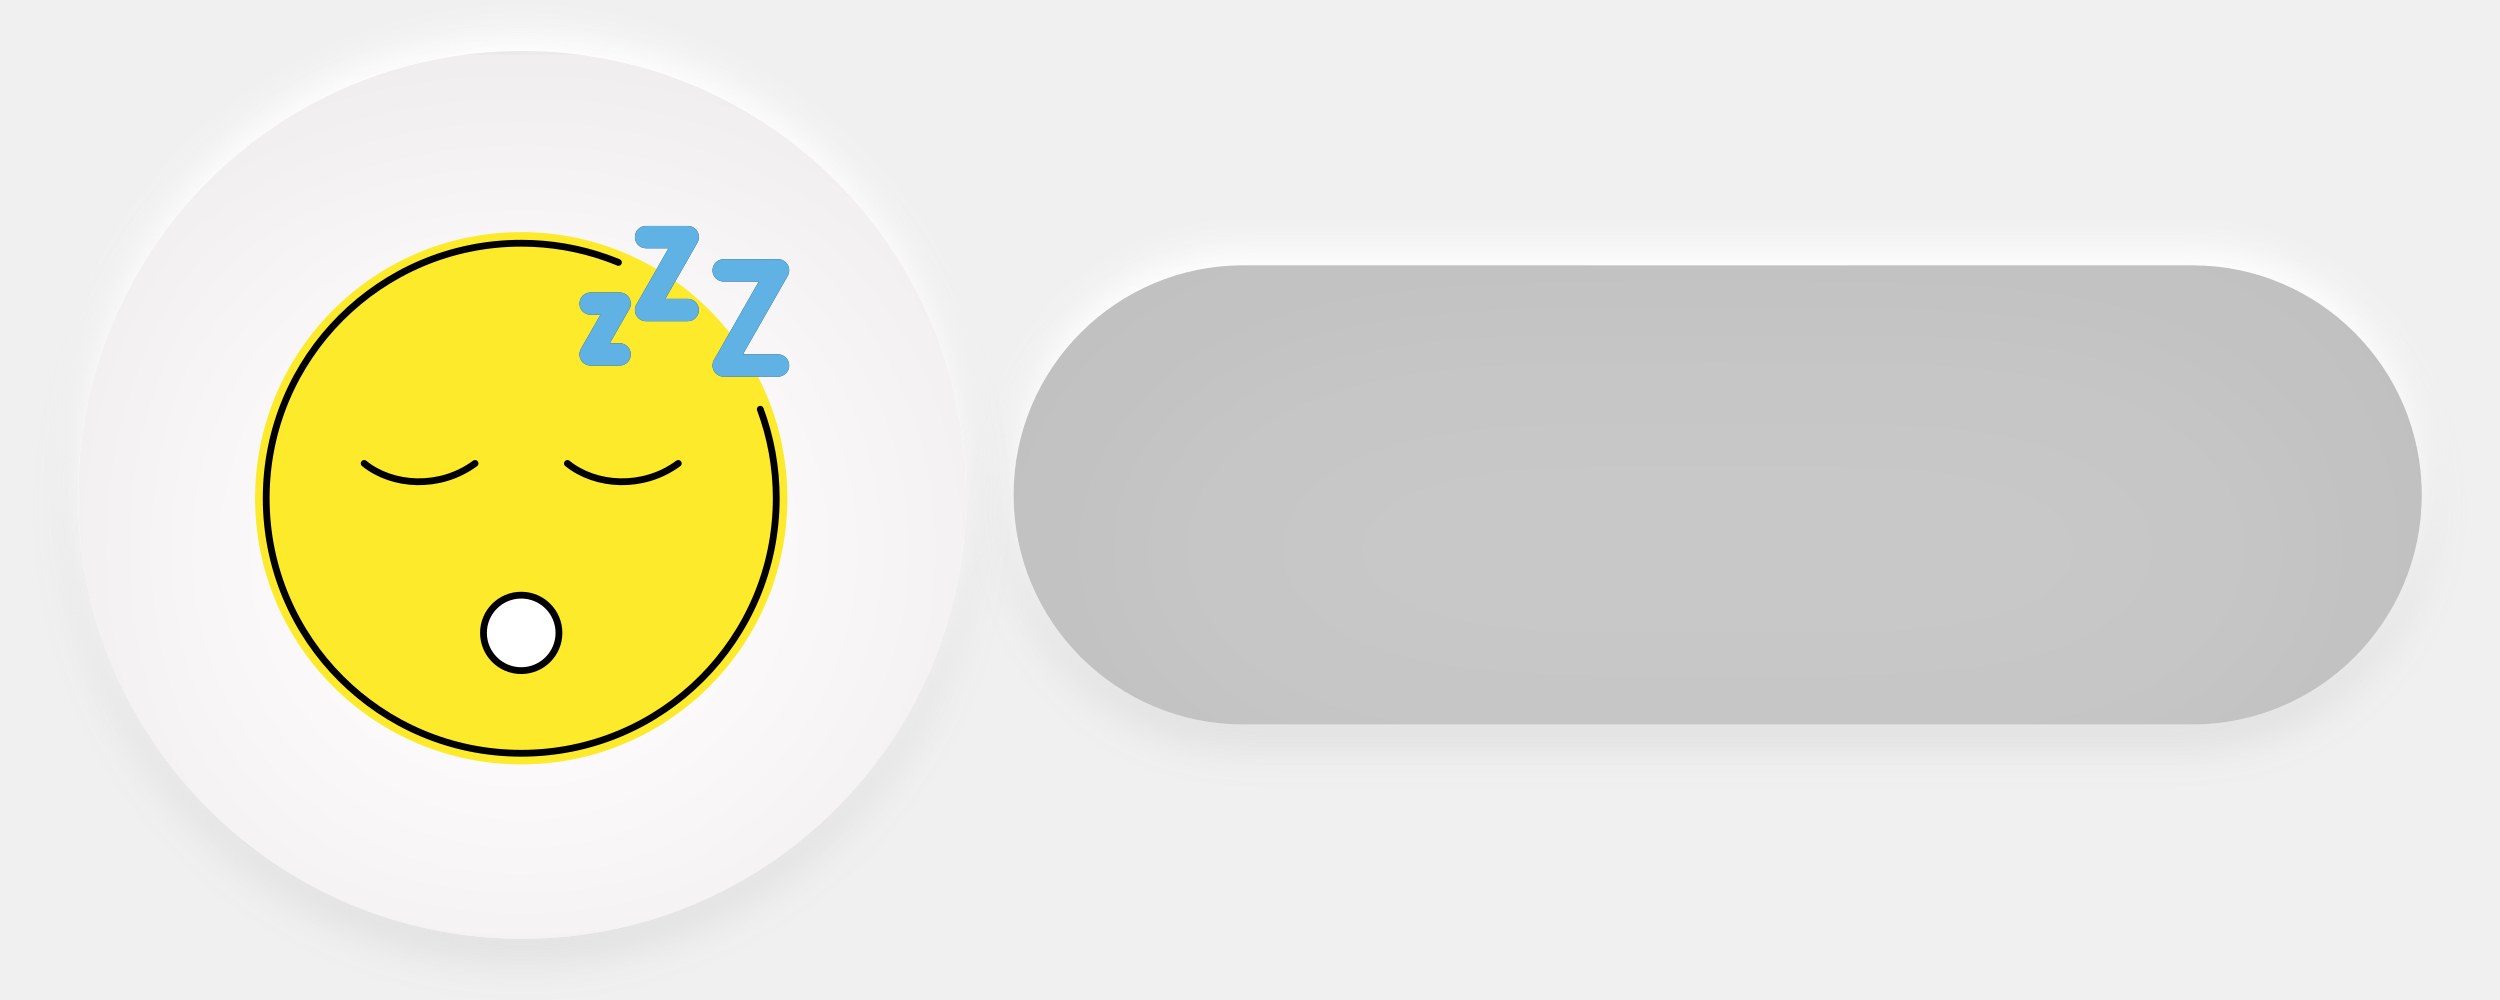
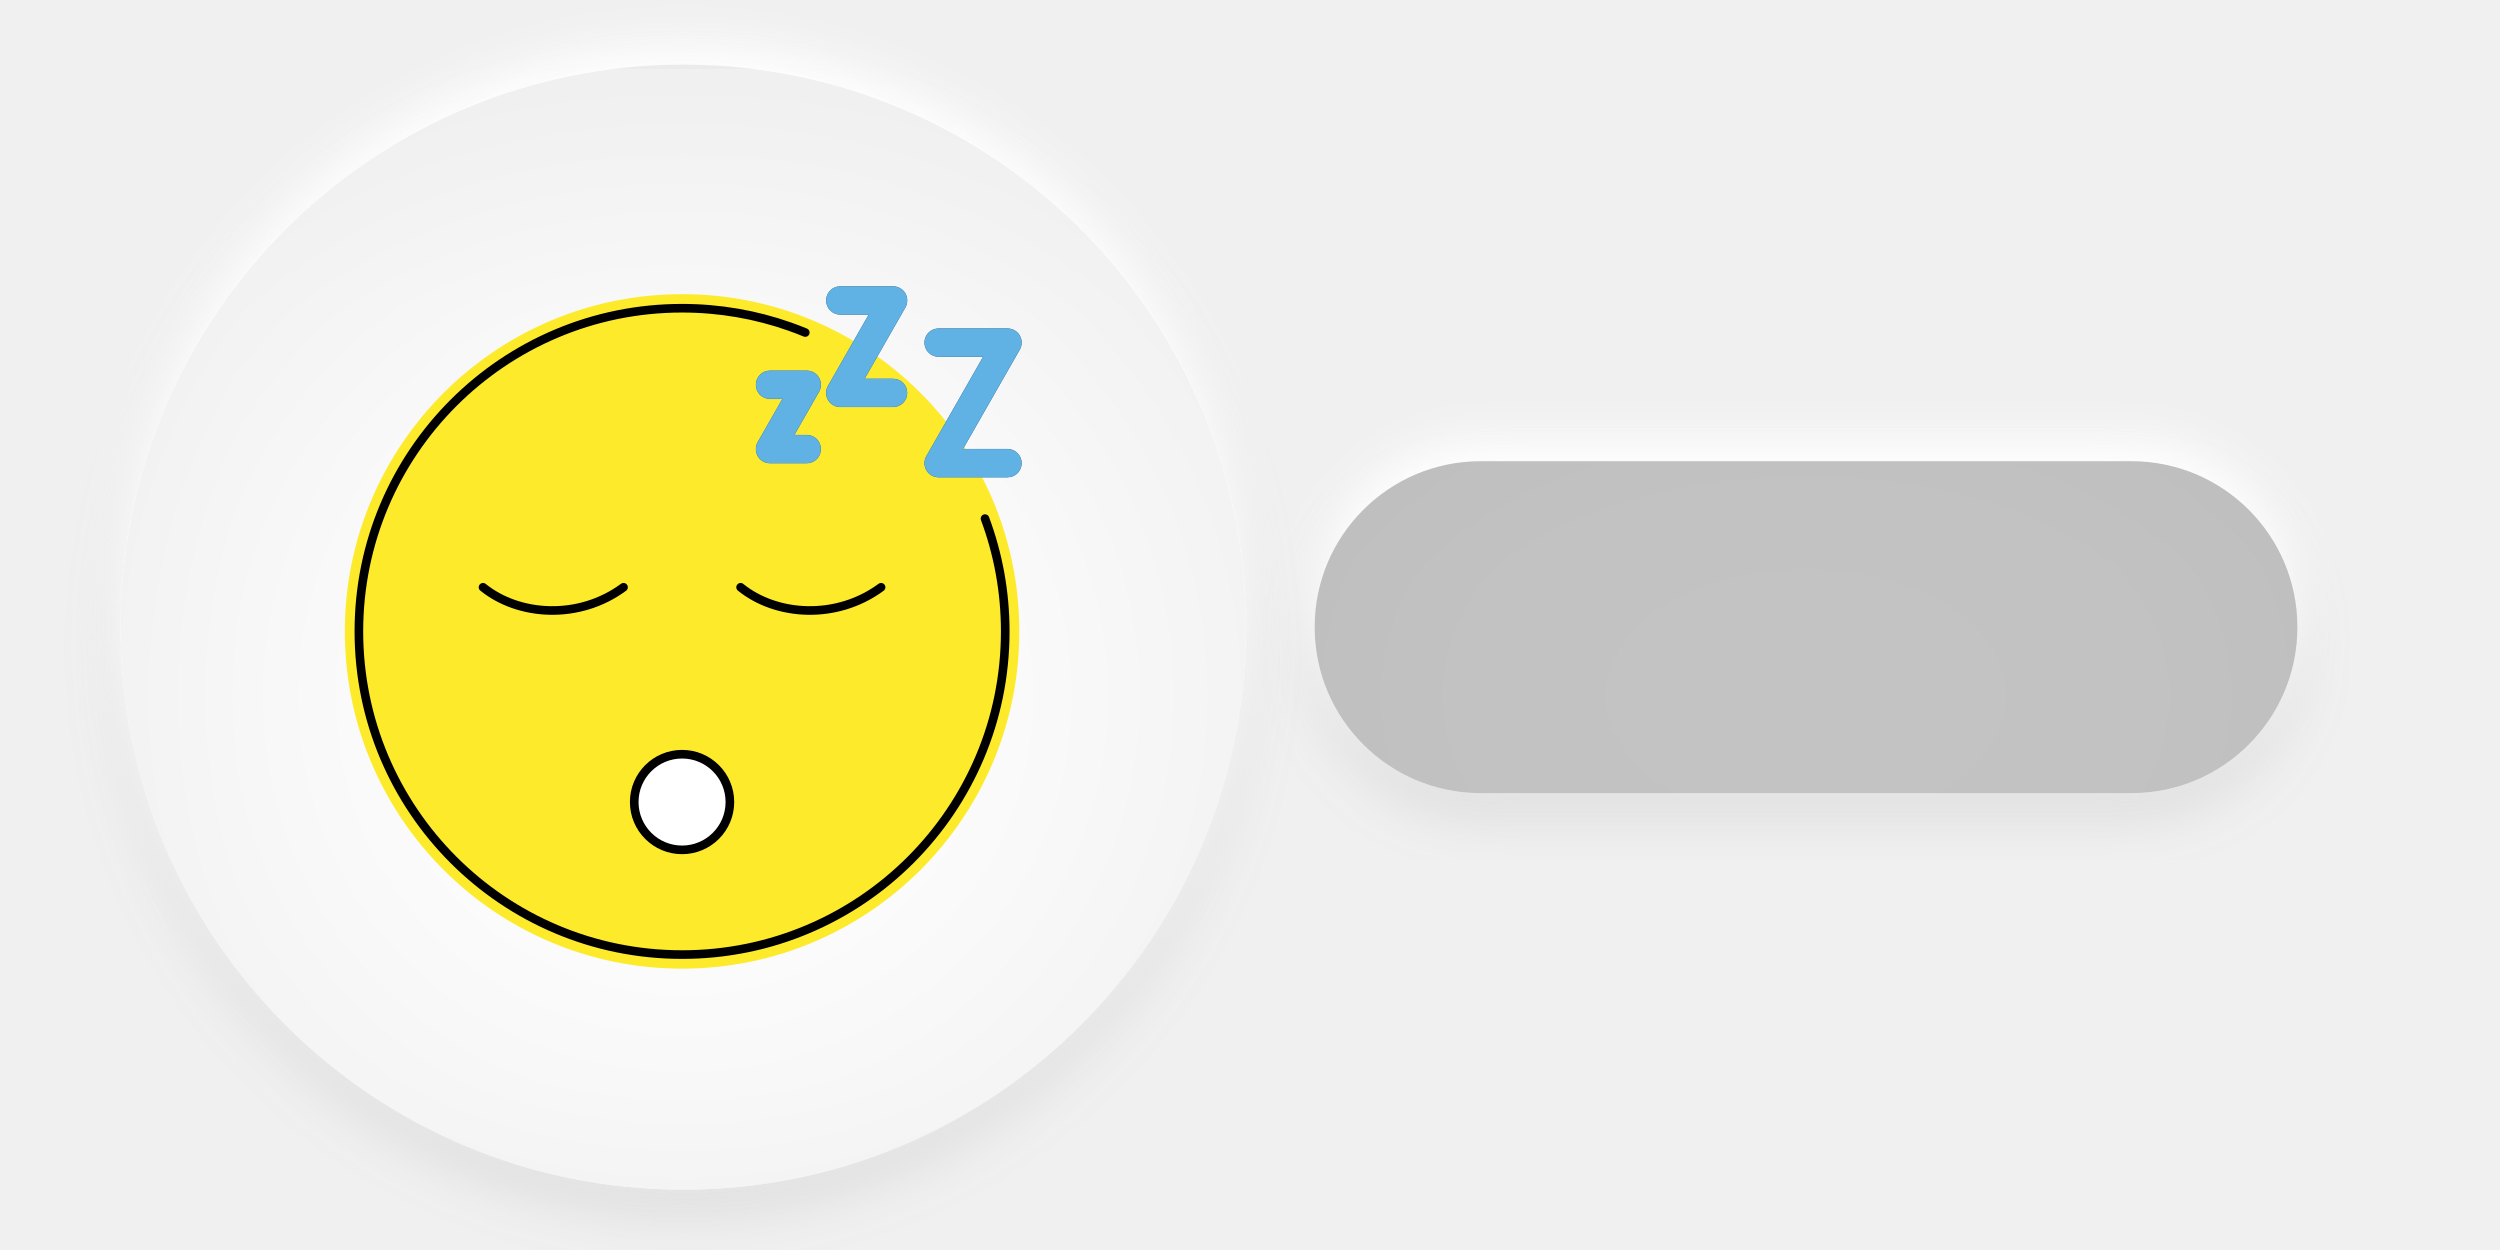
- <svg xmlns="http://www.w3.org/2000/svg" xmlns:xlink="http://www.w3.org/1999/xlink" id="emoji" width="200px" height="80px" viewBox="0 0 715 294" version="1.1">
+ <svg xmlns="http://www.w3.org/2000/svg" xmlns:xlink="http://www.w3.org/1999/xlink" id="emoji" width="160" height="80" viewBox="0 0 550 290" version="1.1">
  <defs>
-     <rect id="path-5ryfr2l9_2-1" x="288" y="78" width="414" height="135" rx="67.5" />
+     <rect id="my-rect" x="290" y="107" width="228" height="77" rx="38.5" />
    <filter x="-5.3%" y="-17.8%" width="110.6%" height="137.8%" filterUnits="objectBoundingBox" id="filter-5ryfr2l9_2-2">
      <feOffset dx="0" dy="5" in="SourceAlpha" result="shadowOffsetOuter1" />
      <feGaussianBlur stdDeviation="6.5" in="shadowOffsetOuter1" result="shadowBlurOuter1" />
      <feComposite in="shadowBlurOuter1" in2="SourceAlpha" operator="out" result="shadowBlurOuter1" />
      <feColorMatrix values="0 0 0 0 0.86   0 0 0 0 0.86   0 0 0 0 0.86  0 0 0 1 0" type="matrix" in="shadowBlurOuter1" result="shadowMatrixOuter1" />
      <feOffset dx="0" dy="-5" in="SourceAlpha" result="shadowOffsetOuter2" />
      <feGaussianBlur stdDeviation="5" in="shadowOffsetOuter2" result="shadowBlurOuter2" />
      <feComposite in="shadowBlurOuter2" in2="SourceAlpha" operator="out" result="shadowBlurOuter2" />
      <feColorMatrix values="0 0 0 0 1   0 0 0 0 1   0 0 0 0 1  0 0 0 1 0" type="matrix" in="shadowBlurOuter2" result="shadowMatrixOuter2" />
      <feMerge>
        <feMergeNode in="shadowMatrixOuter1" />
        <feMergeNode in="shadowMatrixOuter2" />
      </feMerge>
    </filter>
    <filter x="-19.2%" y="-60.4%" width="138.4%" height="223.0%" filterUnits="objectBoundingBox" id="filter-5ryfr2l9_2-3">
      <feGaussianBlur stdDeviation="58.5" in="SourceAlpha" result="shadowBlurInner1" />
      <feOffset dx="0" dy="16" in="shadowBlurInner1" result="shadowOffsetInner1" />
      <feComposite in="shadowOffsetInner1" in2="SourceAlpha" operator="arithmetic" k2="-1" k3="1" result="shadowInnerInner1" />
      <feColorMatrix values="0 0 0 0 0   0 0 0 0 0   0 0 0 0 0  0 0 0 0.078 0" type="matrix" in="shadowInnerInner1" />
    </filter>
    <circle id="path-5ryfr2l9_2-4" cx="143.5" cy="145.5" r="130.5" />
    <filter x="-8.4%" y="-9.2%" width="116.9%" height="119.5%" filterUnits="objectBoundingBox" id="filter-5ryfr2l9_2-5">
      <feOffset dx="0" dy="5" in="SourceAlpha" result="shadowOffsetOuter1" />
      <feGaussianBlur stdDeviation="6.5" in="shadowOffsetOuter1" result="shadowBlurOuter1" />
      <feColorMatrix values="0 0 0 0 0.86   0 0 0 0 0.86   0 0 0 0 0.86  0 0 0 1 0" type="matrix" in="shadowBlurOuter1" result="shadowMatrixOuter1" />
      <feOffset dx="0" dy="-5" in="SourceAlpha" result="shadowOffsetOuter2" />
      <feGaussianBlur stdDeviation="5" in="shadowOffsetOuter2" result="shadowBlurOuter2" />
      <feColorMatrix values="0 0 0 0 1   0 0 0 0 1   0 0 0 0 1  0 0 0 1 0" type="matrix" in="shadowBlurOuter2" result="shadowMatrixOuter2" />
      <feMerge>
        <feMergeNode in="shadowMatrixOuter1" />
        <feMergeNode in="shadowMatrixOuter2" />
      </feMerge>
    </filter>
    <filter x="-30.5%" y="-31.2%" width="160.9%" height="163.6%" filterUnits="objectBoundingBox" id="filter-5ryfr2l9_2-6">
      <feGaussianBlur stdDeviation="58.5" in="SourceAlpha" result="shadowBlurInner1" />
      <feOffset dx="0" dy="16" in="shadowBlurInner1" result="shadowOffsetInner1" />
      <feComposite in="shadowOffsetInner1" in2="SourceAlpha" operator="arithmetic" k2="-1" k3="1" result="shadowInnerInner1" />
      <feColorMatrix values="0 0 0 0 0   0 0 0 0 0   0 0 0 0 0  0 0 0 0.078 0" type="matrix" in="shadowInnerInner1" />
    </filter>
  </defs>
  <g id="Page-1" stroke="none" stroke-width="1" fill="none" fill-rule="evenodd">
    <g id="Rectangle-Copy-2">
-       <use fill="black" fill-opacity="1" filter="url(#filter-5ryfr2l9_2-2)" xlink:href="#path-5ryfr2l9_2-1" />
-       <use fill-opacity="0.15" fill="#000000" fill-rule="evenodd" xlink:href="#path-5ryfr2l9_2-1" />
-       <use fill="black" fill-opacity="1" filter="url(#filter-5ryfr2l9_2-3)" xlink:href="#path-5ryfr2l9_2-1" />
+       <use fill="black" fill-opacity="1" filter="url(#filter-5ryfr2l9_2-2)" xlink:href="#my-rect" />
+       <use fill-opacity="0.15" fill="#000000" fill-rule="evenodd" xlink:href="#my-rect" />
+       <use fill="black" fill-opacity="1" filter="url(#filter-5ryfr2l9_2-3)" xlink:href="#my-rect" />
    </g>
    <g id="Oval-Copy-2">
      <use fill="black" fill-opacity="1" filter="url(#filter-5ryfr2l9_2-5)" xlink:href="#path-5ryfr2l9_2-4" />
-       <use fill="#FFFDFD" fill-rule="evenodd" xlink:href="#path-5ryfr2l9_2-4" />
+       <use fill="#FFFFFF" fill-rule="evenodd" xlink:href="#path-5ryfr2l9_2-4" />
      <use fill="black" fill-opacity="1" filter="url(#filter-5ryfr2l9_2-6)" xlink:href="#path-5ryfr2l9_2-4" />
    </g>
    <g>
      <g id="Group" transform="translate(65, 66.4478)">
        <g id="color" transform="translate(0, 1.8001)" fill-rule="nonzero">
          <circle id="Oval" fill="#FCEA2B" cx="78.238" cy="78.238" r="78.238" />
          <circle id="Oval" fill="#FFFFFF" cx="78.238" cy="117.824" r="11.097" />
        </g>
        <g id="line" transform="translate(3.2599, 0)">
          <path d="M103.565,10.702 C102.366,10.207 101.151,9.743 99.922,9.309 C92.118,6.557 83.723,5.06 74.978,5.06 C33.567,5.06 0,38.627 0,80.038 C0,121.446 33.567,155.015 74.978,155.015 C116.386,155.015 149.955,121.446 149.955,80.038 C149.955,70.833 148.297,62.016 145.262,53.869" id="Path" stroke="#000000" stroke-width="2" stroke-linecap="round" stroke-linejoin="round" />
          <circle id="Oval" stroke="#000000" stroke-width="2" stroke-linecap="round" stroke-linejoin="round" cx="74.978" cy="119.624" r="11.097" />
          <path d="M121.155,69.799 C110.802,77.439 96.848,76.518 88.556,69.799" id="Path" stroke="#000000" stroke-width="2" stroke-linecap="round" stroke-linejoin="round" />
          <path d="M61.4,69.799 C51.047,77.439 37.093,76.518 28.801,69.799" id="Path" stroke="#000000" stroke-width="2" stroke-linecap="round" stroke-linejoin="round" />
          <path d="M103.909,41.003 L95.38,41.003 C94.218,41.003 93.145,40.384 92.56,39.38 C91.977,38.374 91.974,37.135 92.55,36.126 L98.29,26.079 L95.38,26.079 C93.578,26.079 92.12,24.619 92.12,22.819 C92.12,21.019 93.578,19.559 95.38,19.559 L103.909,19.559 C105.071,19.559 106.143,20.178 106.729,21.183 C107.312,22.189 107.315,23.427 106.739,24.436 L100.999,34.483 L103.909,34.483 C105.71,34.483 107.169,35.943 107.169,37.743 C107.169,39.543 105.71,41.003 103.909,41.003 Z" id="Path" fill="#000000" fill-rule="nonzero" />
          <path d="M123.936,27.963 L111.68,27.963 C110.518,27.963 109.445,27.344 108.859,26.34 C108.277,25.334 108.273,24.096 108.85,23.087 L118.317,6.52 L111.68,6.52 C109.878,6.52 108.42,5.06 108.42,3.26 C108.42,1.46 109.878,0 111.68,0 L123.937,0 C125.098,0 126.171,0.619 126.757,1.623 C127.34,2.629 127.343,3.868 126.766,4.877 L117.298,21.444 L123.936,21.444 C125.738,21.444 127.196,22.903 127.196,24.704 C127.196,26.504 125.738,27.963 123.936,27.963 Z" id="Path" fill="#000000" fill-rule="nonzero" />
          <path d="M150.48,44.263 L134.499,44.263 C133.337,44.263 132.264,43.644 131.678,42.64 C131.096,41.634 131.093,40.395 131.669,39.386 L144.862,16.3 L134.499,16.3 C132.698,16.3 131.239,14.84 131.239,13.04 C131.239,11.239 132.698,9.78 134.499,9.78 L150.48,9.78 C151.642,9.78 152.715,10.399 153.301,11.403 C153.883,12.409 153.887,13.648 153.31,14.657 L140.118,37.743 L150.48,37.743 C152.282,37.743 153.74,39.203 153.74,41.003 C153.74,42.803 152.282,44.263 150.48,44.263 Z" id="Path" fill="#000000" fill-rule="nonzero" />
        </g>
        <g id="color-foreground" transform="translate(95.3801, 0)" fill="#61B2E4" fill-rule="nonzero" stroke="#61B2E4" stroke-width="0.1">
          <path d="M11.788,41.003 L3.26,41.003 C2.098,41.003 1.025,40.384 0.439,39.38 C-0.143,38.374 -0.146,37.135 0.43,36.126 L6.17,26.079 L3.26,26.079 C1.458,26.079 0,24.619 0,22.819 C0,21.019 1.458,19.559 3.26,19.559 L11.788,19.559 C12.95,19.559 14.023,20.178 14.609,21.183 C15.191,22.189 15.195,23.427 14.618,24.436 L8.879,34.483 L11.788,34.483 C13.59,34.483 15.048,35.943 15.048,37.743 C15.048,39.543 13.59,41.003 11.788,41.003 Z" id="Path" />
          <path d="M31.816,27.963 L19.559,27.963 C18.398,27.963 17.325,27.344 16.739,26.34 C16.156,25.334 16.153,24.096 16.729,23.087 L26.197,6.52 L19.56,6.52 C17.758,6.52 16.3,5.06 16.3,3.26 C16.3,1.46 17.758,0 19.56,0 L31.816,0 C32.978,0 34.051,0.619 34.637,1.623 C35.219,2.629 35.223,3.868 34.646,4.877 L25.178,21.444 L31.816,21.444 C33.617,21.444 35.076,22.903 35.076,24.704 C35.076,26.504 33.618,27.963 31.816,27.963 Z" id="Path" />
          <path d="M58.36,44.263 L42.379,44.263 C41.217,44.263 40.144,43.644 39.558,42.64 C38.976,41.634 38.972,40.395 39.549,39.386 L52.741,16.3 L42.379,16.3 C40.577,16.3 39.119,14.84 39.119,13.04 C39.119,11.239 40.577,9.78 42.379,9.78 L58.36,9.78 C59.522,9.78 60.595,10.399 61.181,11.403 C61.763,12.409 61.766,13.648 61.19,14.657 L47.997,37.743 L58.36,37.743 C60.161,37.743 61.62,39.203 61.62,41.003 C61.62,42.803 60.162,44.263 58.36,44.263 Z" id="Path" />
        </g>
      </g>
      <animateTransform id="animate" attributeName="transform" attributeType="XML" type="rotate" from="0 143.5 145.5" to="360 143.5 145.5" dur="2s" repeatCount="indefinite" />
    </g>
    <text id="my-text" />
  </g>
</svg>
